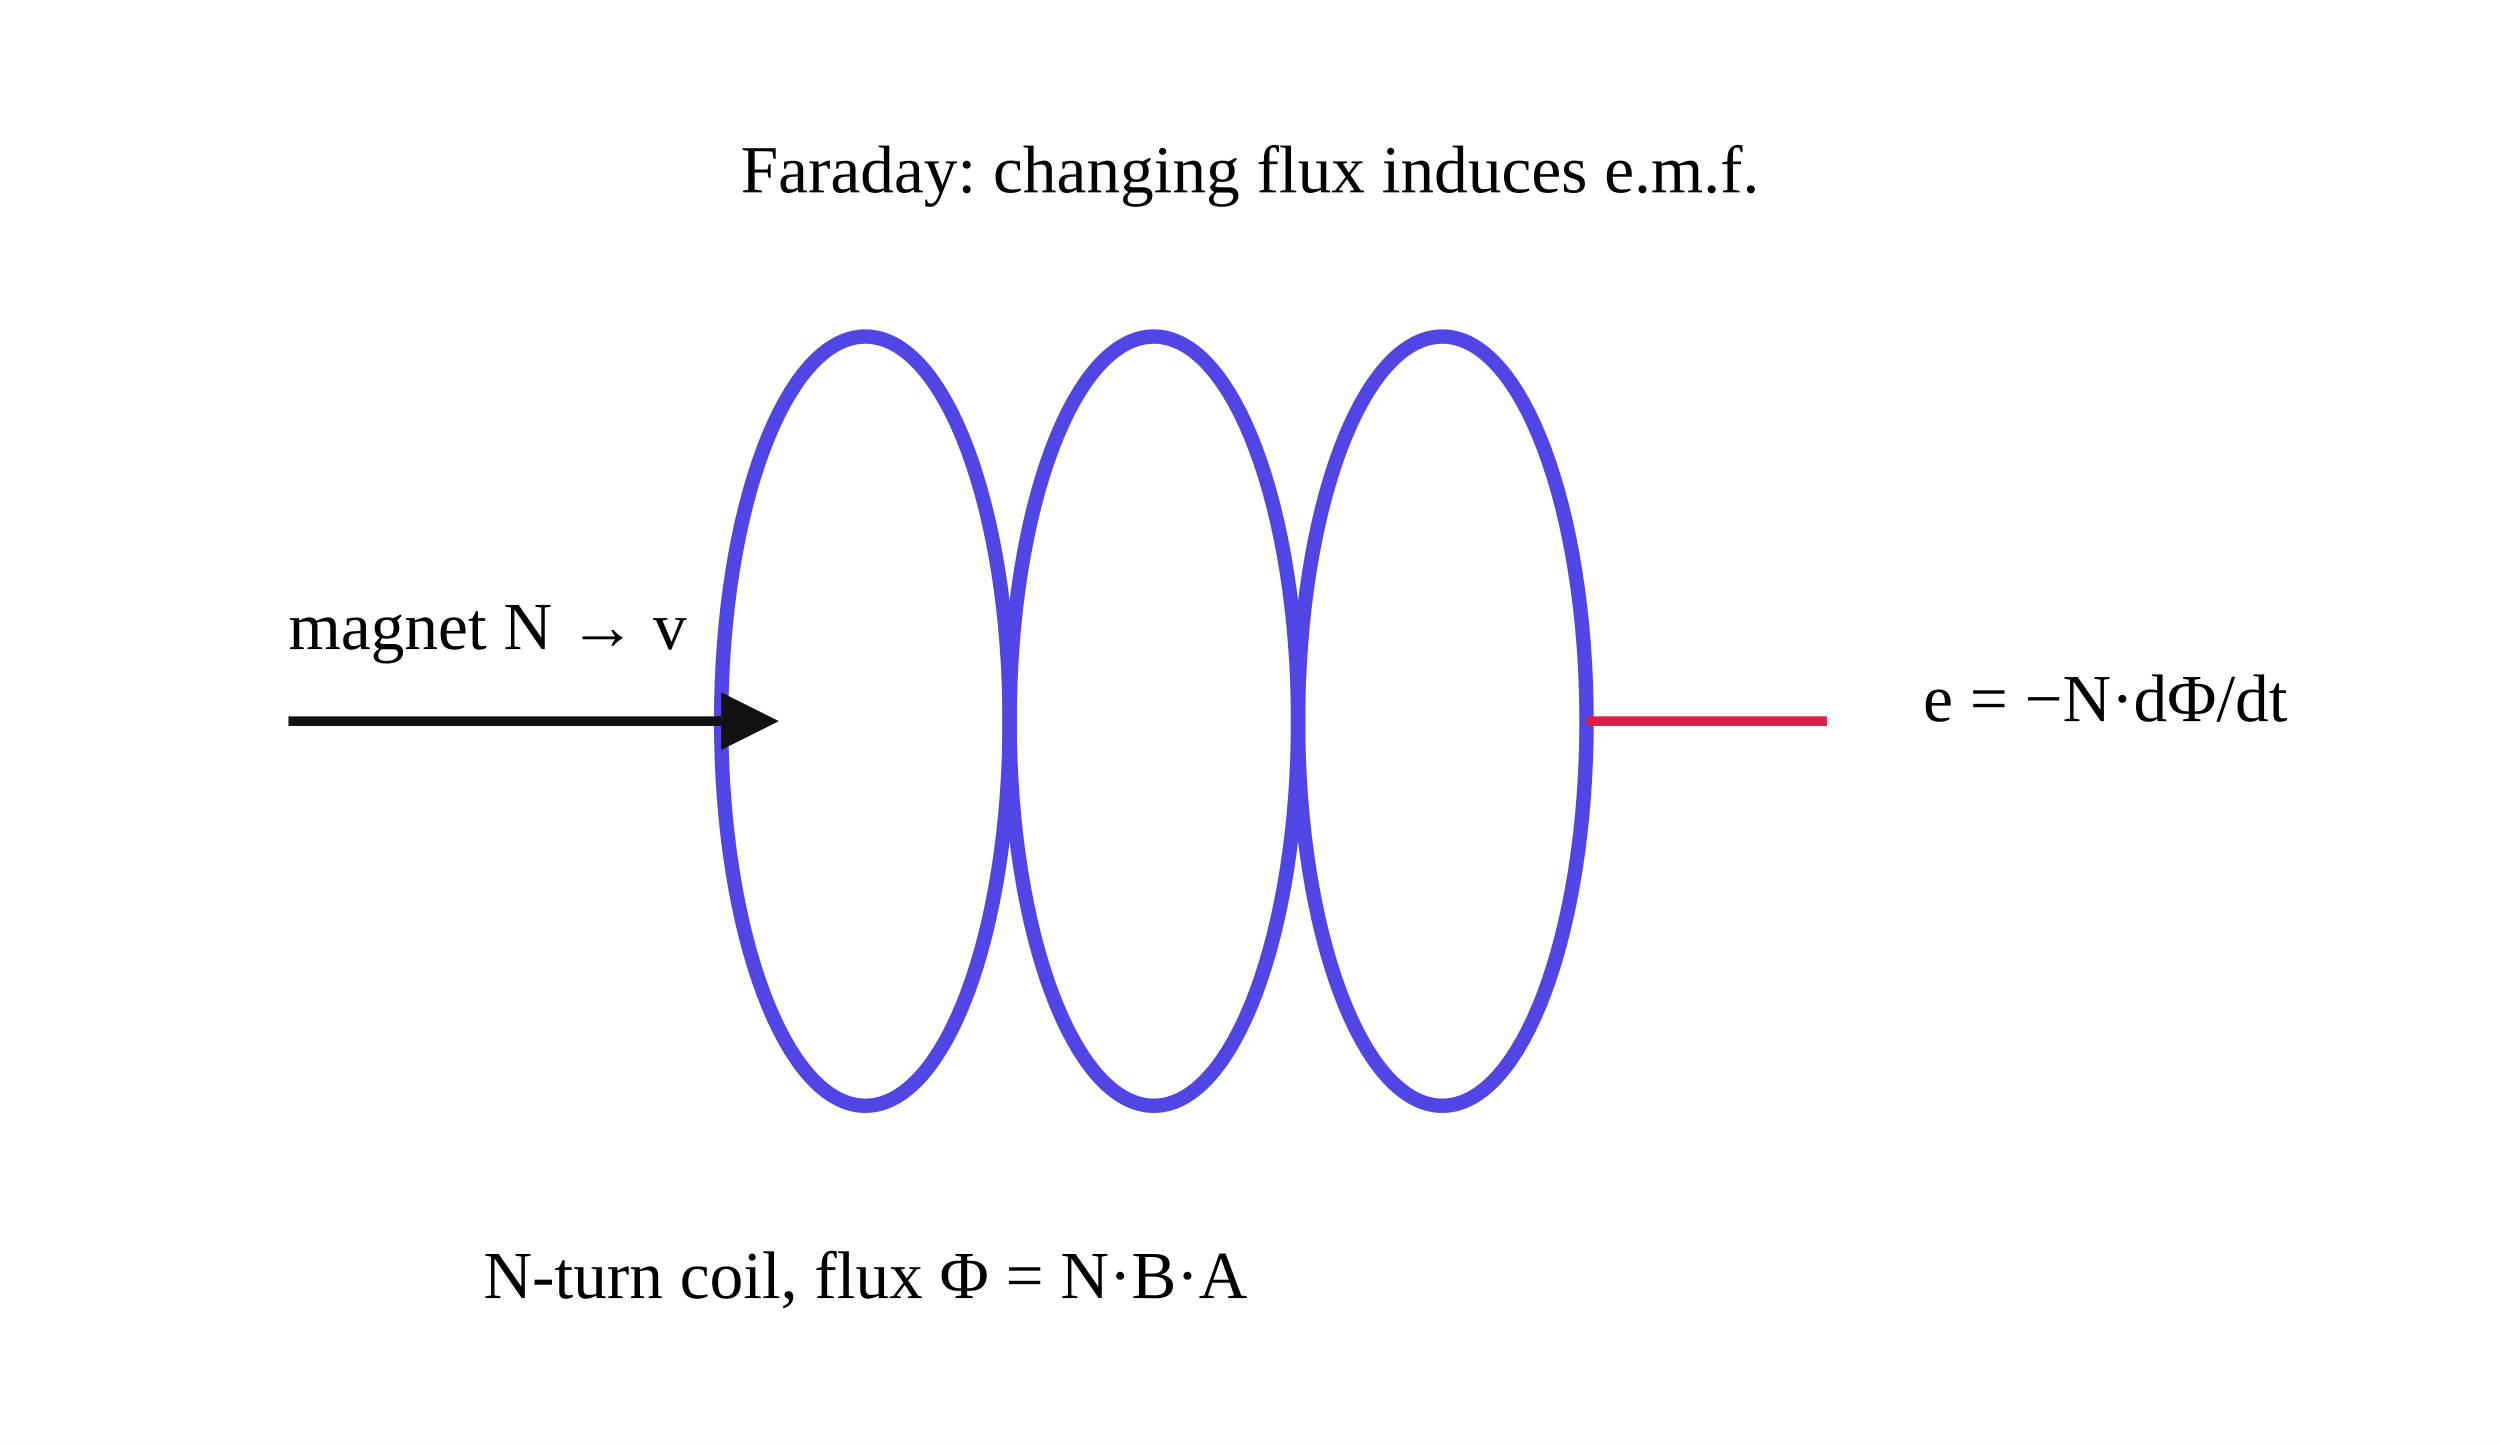
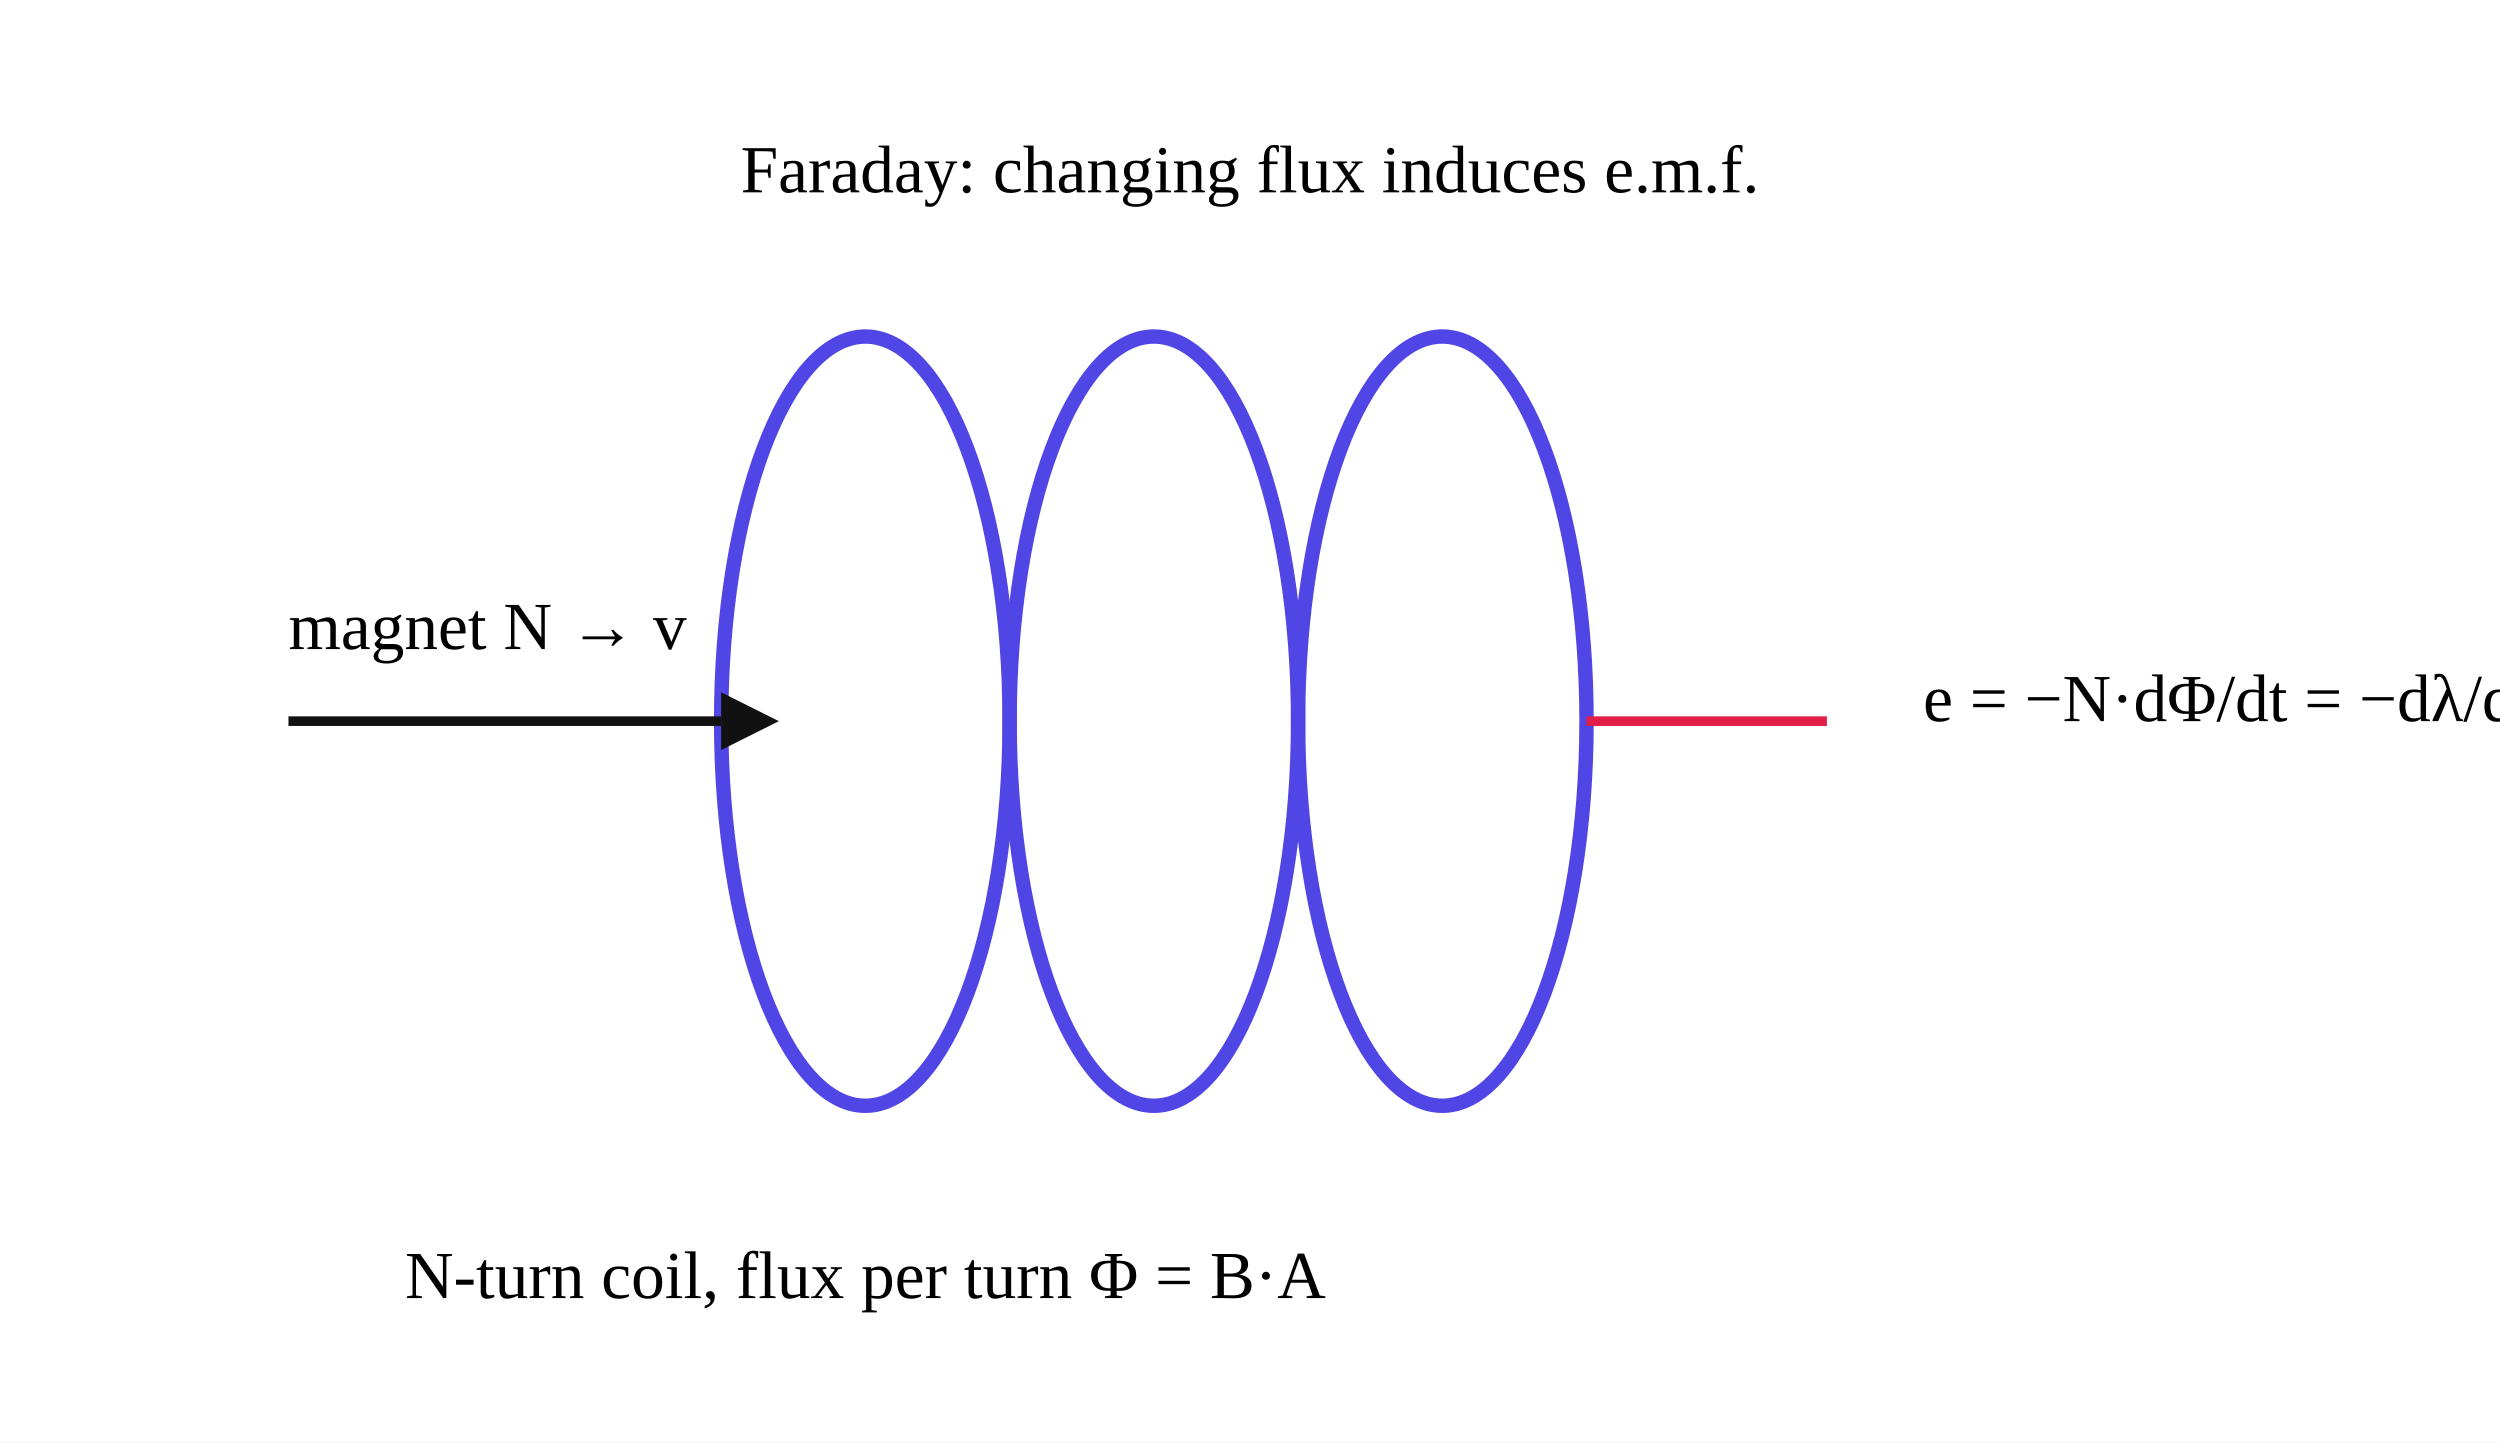
<svg xmlns="http://www.w3.org/2000/svg" width="520" height="300" viewBox="0 0 520 300">
  <rect width="520" height="300" fill="#fff" />
  <ellipse cx="180" cy="150" rx="30" ry="80" fill="none" stroke="#4f46e5" stroke-width="3" />
  <ellipse cx="240" cy="150" rx="30" ry="80" fill="none" stroke="#4f46e5" stroke-width="3" />
  <ellipse cx="300" cy="150" rx="30" ry="80" fill="none" stroke="#4f46e5" stroke-width="3" />
  <line x1="60" y1="150" x2="150" y2="150" stroke="#111" stroke-width="2" />
  <polygon points="150,144 162,150 150,156" fill="#111" />
  <text x="60" y="135" font-size="14">magnet N → v</text>
-   <text x="180" y="270" text-anchor="middle" font-size="14">N-turn coil, flux Φ = N·B·A</text>
-   <text x="400" y="150" font-size="14">e = −N·dΦ/dt</text>
+   <text x="180" y="270" text-anchor="middle" font-size="14">N-turn coil, flux per turn Φ = B·A</text>
+   <text x="400" y="150" font-size="14">e = −N·dΦ/dt = −dλ/dt</text>
  <line x1="330" y1="150" x2="380" y2="150" stroke="#e11d48" stroke-width="2" />
  <text x="260" y="40" text-anchor="middle" font-size="14">Faraday: changing flux induces e.m.f.</text>
</svg>
